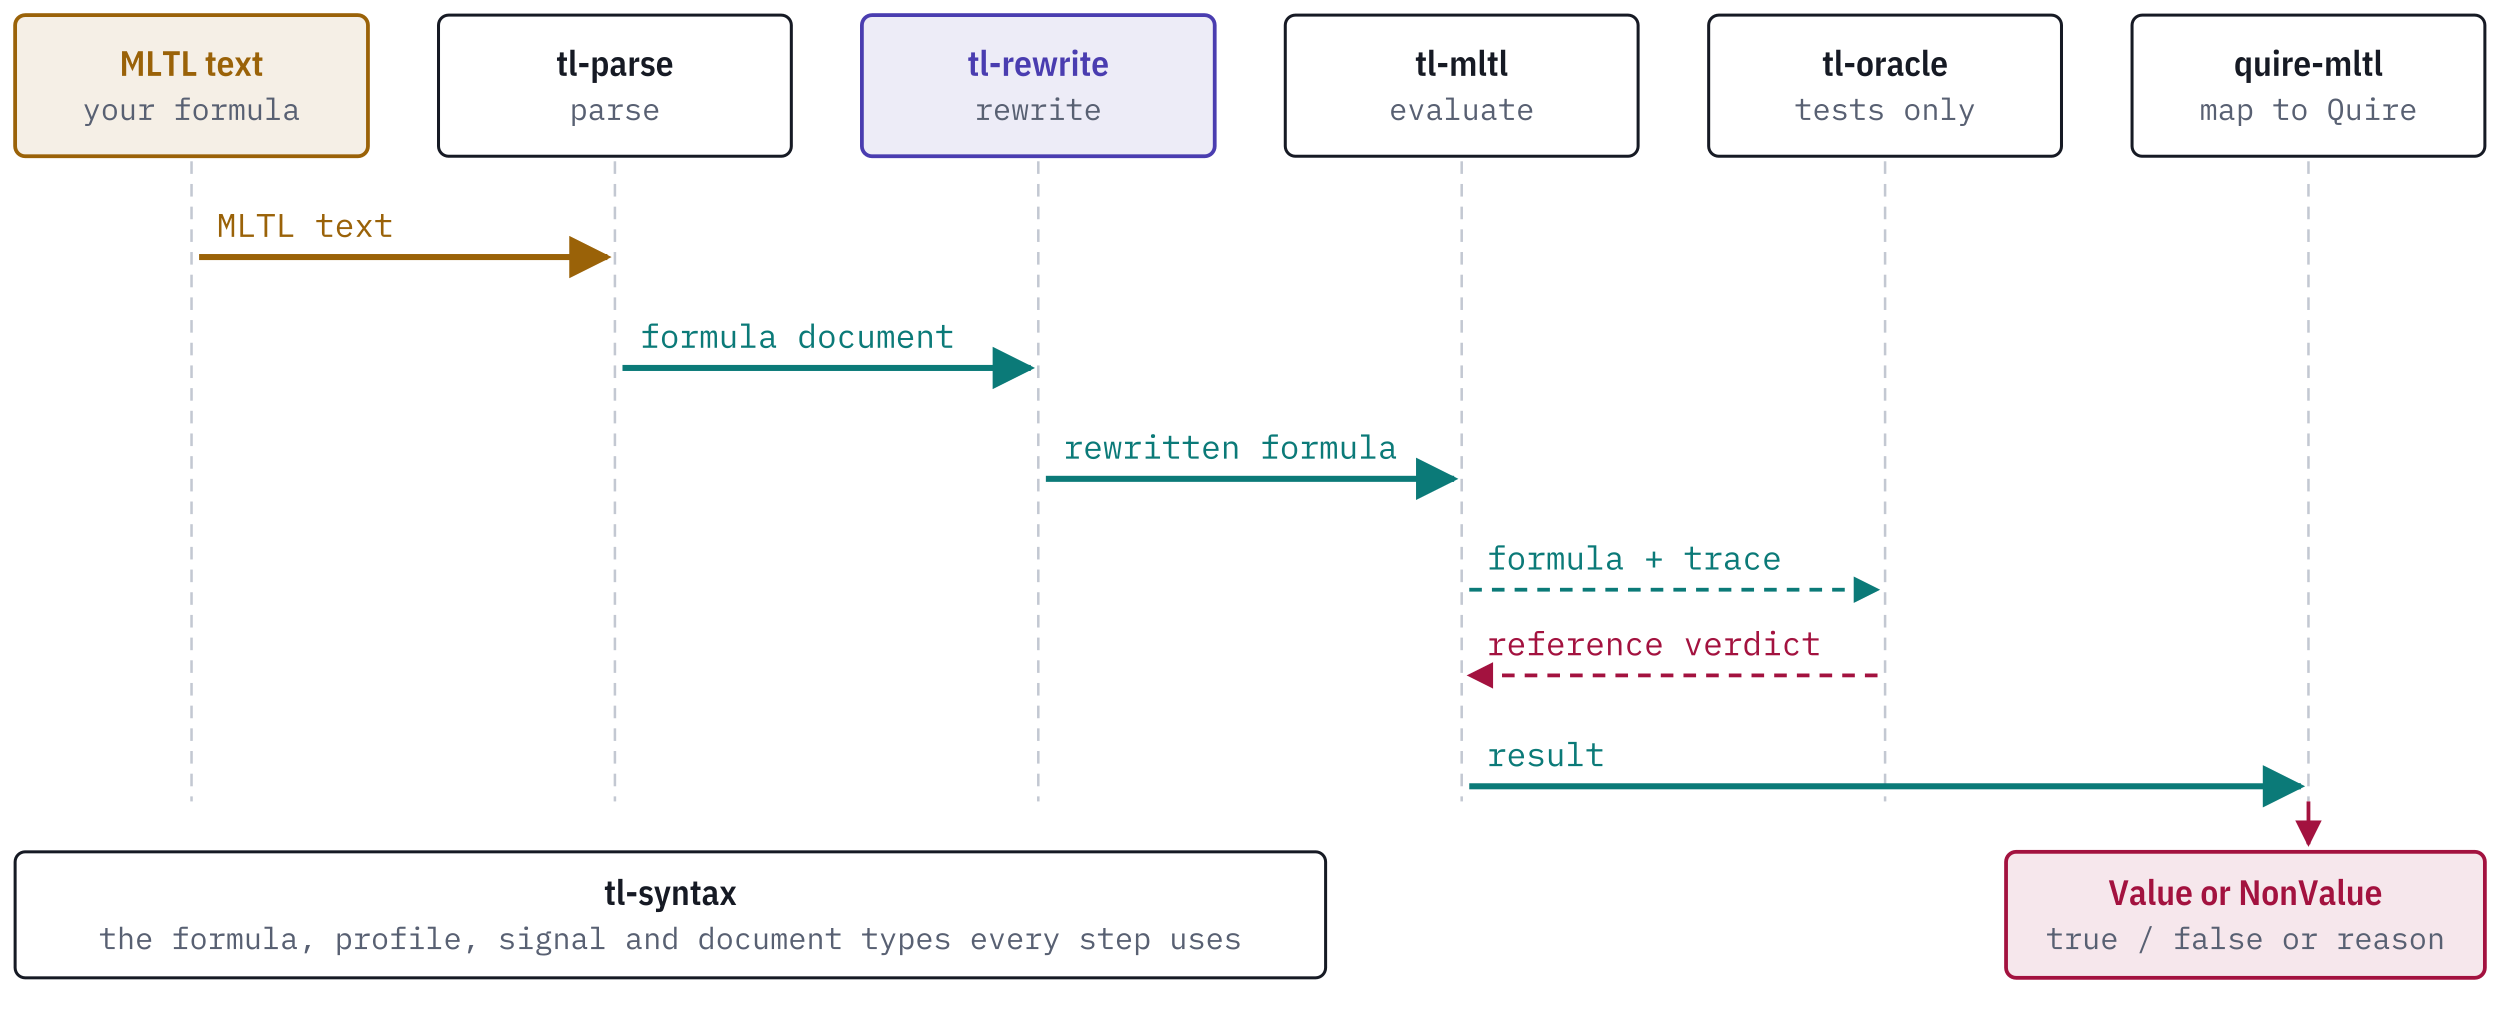
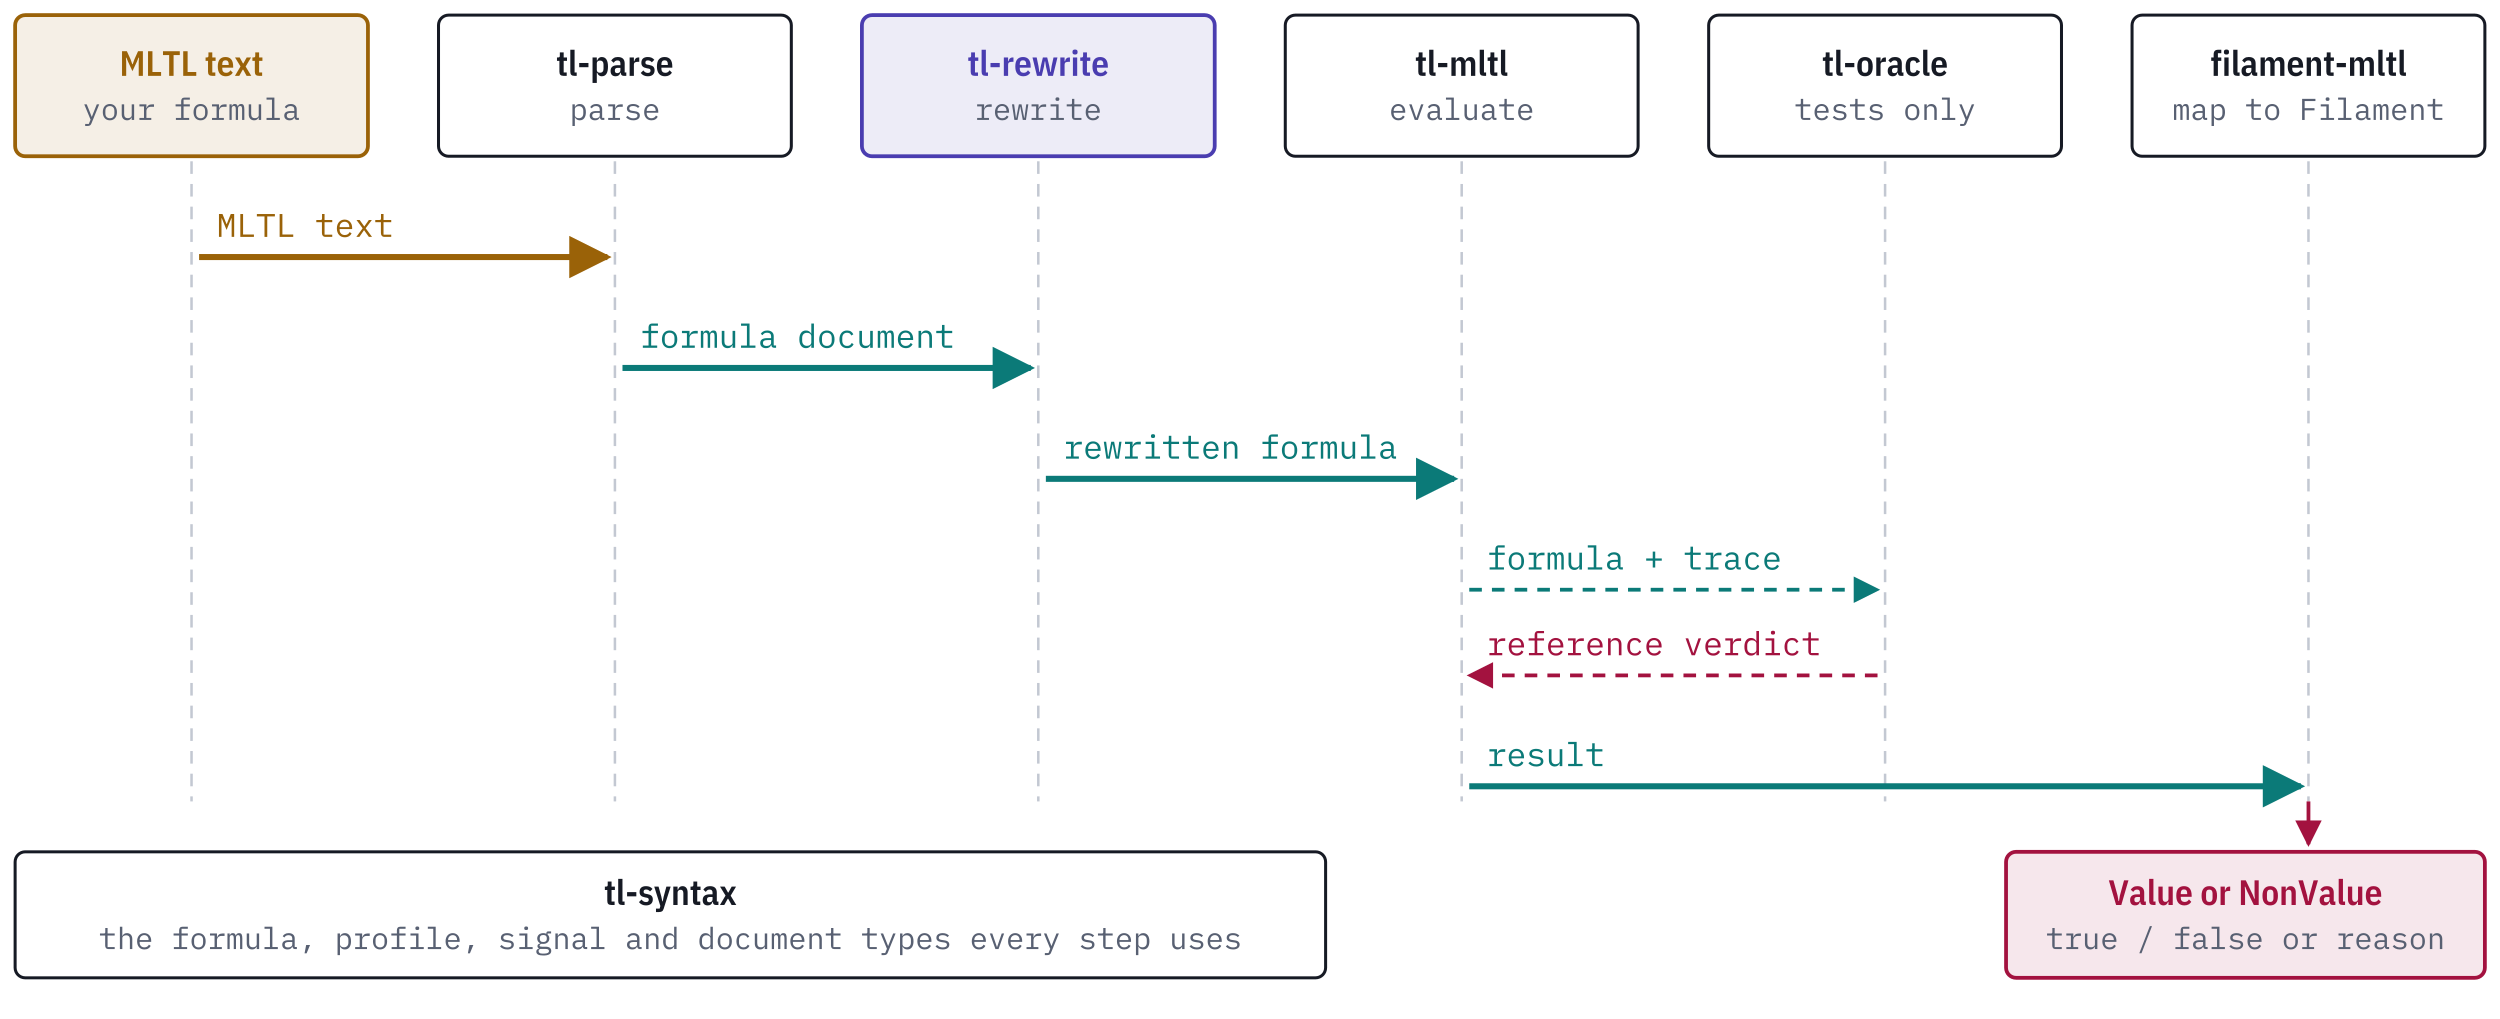
- <svg xmlns="http://www.w3.org/2000/svg" width="992" height="404" viewBox="-6 -6 992 404" role="img" aria-label="A formula moves from text to a Quire outcome. tl-parse turns MLTL text into a formula document, tl-rewrite returns a rewritten document, and tl-mltl evaluates it against a trace. In tests, tl-oracle evaluates the same formula and trace independently and the verdicts are compared. quire-mltl maps the result to a Boolean Value or a typed NonValue reason. All documents use the vocabulary of tl-syntax.">
+ <svg xmlns="http://www.w3.org/2000/svg" width="992" height="404" viewBox="-6 -6 992 404" role="img" aria-label="A formula moves from text to a Filament outcome. tl-parse turns MLTL text into a formula document, tl-rewrite returns a rewritten document, and tl-mltl evaluates it against a trace. In tests, tl-oracle evaluates the same formula and trace independently and the verdicts are compared. filament-mltl maps the result to a Boolean Value or a typed NonValue reason. All documents use the vocabulary of tl-syntax.">
  <defs>
+     <path id="mono_F" d="M90 0V698H530V625H174V390H500V317H174V0Z" />
    <path id="mono_L" d="M120 0V698H204V73H535V0Z" />
    <path id="mono_M" d="M455 350V571H447L300 212L153 571H145V350V0H68V698H176L299 390H305L428 698H532V0H455Z" />
-     <path id="mono_Q" d="M491 -164H374Q315 -164 288 -131Q260 -98 260 -46V-9Q207 -2 168 26Q130 53 105 98Q80 144 68 208Q56 271 56 349Q56 434 70 502Q84 569 114 615Q144 661 190 686Q236 710 300 710Q364 710 410 686Q456 661 486 615Q516 569 530 502Q544 434 544 349Q544 192 495 98Q446 5 340 -9V-96H491ZM300 61Q342 61 371 78Q400 94 419 124Q438 154 446 196Q455 239 455 292V406Q455 458 446 501Q438 544 419 574Q400 604 371 620Q342 637 300 637Q258 637 229 620Q200 604 181 574Q162 544 154 501Q145 458 145 406V292Q145 239 154 196Q162 154 181 124Q200 94 229 78Q258 61 300 61Z" />
    <path id="mono_T" d="M342 625V0H258V625H25V698H575V625Z" />
    <path id="mono_a" d="M495 0Q448 0 428 24Q408 48 403 84H398Q381 39 344 14Q306 -12 243 -12Q162 -12 114 30Q66 72 66 145Q66 217 118 256Q171 295 288 295H398V346Q398 403 366 432Q334 460 275 460Q223 460 190 440Q157 419 137 384L83 424Q93 444 110 463Q127 482 152 496Q177 511 209 520Q241 528 280 528Q371 528 424 482Q478 436 478 354V70H550V0ZM257 55Q288 55 314 62Q339 70 358 82Q377 95 388 112Q398 130 398 150V235H288Q216 235 183 215Q150 195 150 157V136Q150 96 178 76Q207 55 257 55Z" />
    <path id="mono_c" d="M318 -12Q262 -12 218 8Q175 27 145 62Q115 97 100 147Q84 197 84 258Q84 319 100 369Q116 419 146 454Q176 490 219 509Q262 528 317 528Q392 528 439 495Q486 462 508 409L444 375Q430 415 398 437Q365 459 317 459Q282 459 254 448Q227 436 208 415Q189 394 180 365Q170 336 170 302V214Q170 180 180 151Q189 122 208 101Q227 80 255 68Q283 57 319 57Q371 57 405 81Q439 105 459 147L516 108Q493 56 444 22Q396 -12 318 -12Z" />
    <path id="mono_comma" d="M257 136H386L271 -141H204Z" />
    <path id="mono_d" d="M425 84H421Q371 -12 262 -12Q167 -12 114 59Q60 130 60 258Q60 386 114 457Q167 528 262 528Q371 528 421 432H425V740H505V0H425ZM293 59Q320 59 344 66Q368 73 386 86Q404 100 414 120Q425 139 425 165V351Q425 377 414 396Q404 416 386 430Q368 443 344 450Q320 457 293 457Q223 457 184 414Q146 372 146 302V214Q146 144 184 102Q223 59 293 59Z" />
    <path id="mono_e" d="M309 -12Q253 -12 208 7Q164 26 132 62Q101 97 84 146Q67 196 67 257Q67 319 84 369Q102 419 133 454Q164 490 208 509Q251 528 304 528Q356 528 398 509Q441 490 471 456Q501 423 517 377Q533 331 533 276V238H151V214Q151 180 162 151Q173 122 194 101Q214 80 244 68Q273 57 309 57Q361 57 399 81Q437 105 457 147L516 107Q493 55 440 22Q386 -12 309 -12ZM304 462Q271 462 243 450Q215 438 194 417Q174 396 162 368Q151 339 151 305V298H447V309Q447 343 436 371Q426 399 408 420Q389 440 362 451Q336 462 304 462Z" />
    <path id="mono_f" d="M83 68H257V448H73V516H257V622Q257 674 284 707Q312 740 371 740H544V672H337V516H544V448H337V68H521V0H83Z" />
    <path id="mono_g" d="M561 -59Q561 -137 496 -174Q431 -212 301 -212Q176 -212 122 -179Q67 -146 67 -84Q67 -42 89 -19Q111 4 151 15V27Q129 38 117 55Q105 72 105 98Q105 138 132 158Q158 178 198 188V192Q150 213 124 254Q97 295 97 350Q97 389 111 422Q125 455 152 478Q178 502 215 515Q252 528 297 528Q355 528 399 507V516Q399 546 413 566Q427 586 461 586H556V516H440V481Q468 457 483 424Q498 391 498 350Q498 311 484 278Q469 245 443 222Q417 198 380 185Q342 172 297 172Q284 172 272 173Q260 174 248 176Q236 174 223 170Q210 165 199 158Q188 150 181 140Q174 130 174 117Q174 94 197 86Q220 79 257 79H371Q471 79 516 42Q561 4 561 -59ZM486 -63Q486 -32 461 -14Q436 5 374 5H195Q143 -16 143 -65Q143 -99 170 -124Q197 -148 260 -148H338Q408 -148 447 -126Q486 -105 486 -63ZM297 234Q357 234 386 262Q414 290 414 336V365Q414 411 386 438Q357 466 297 466Q237 466 209 438Q181 411 181 365V336Q181 290 209 262Q237 234 297 234Z" />
    <path id="mono_h" d="M98 740H178V432H182Q190 451 202 468Q214 486 232 499Q249 512 273 520Q297 528 329 528Q410 528 459 476Q508 425 508 331V0H428V317Q428 388 397 422Q366 457 306 457Q282 457 259 451Q236 445 218 433Q200 421 189 402Q178 383 178 358V0H98Z" />
    <path id="mono_i" d="M332 630Q297 630 283 644Q269 659 269 681V697Q269 719 283 734Q297 748 332 748Q367 748 381 734Q395 719 395 697V681Q395 659 381 644Q367 630 332 630ZM106 68H292V448H106V516H372V68H546V0H106Z" />
    <path id="mono_l" d="M80 68H260V672H80V740H340V68H520V0H80Z" />
    <path id="mono_m" d="M54 0V516H128V456H132Q144 486 166 507Q188 528 231 528Q276 528 298 506Q320 483 325 447H328Q342 482 368 505Q394 528 440 528Q503 528 524 484Q546 440 546 358V0H472V345Q472 411 458 436Q445 462 409 462Q377 462 357 442Q337 421 337 379V0H263V345Q263 411 250 436Q236 462 201 462Q169 462 148 442Q128 421 128 379V0Z" />
    <path id="mono_n" d="M98 0V516H178V432H182Q190 451 202 468Q214 486 232 499Q249 512 273 520Q297 528 329 528Q410 528 459 476Q508 425 508 331V0H428V317Q428 388 397 422Q366 457 306 457Q282 457 259 451Q236 445 218 433Q200 421 189 402Q178 383 178 358V0Z" />
    <path id="mono_o" d="M300 -12Q246 -12 202 7Q159 26 128 62Q98 97 82 146Q66 196 66 258Q66 319 82 369Q98 419 128 454Q159 490 202 509Q246 528 300 528Q354 528 398 509Q441 490 472 454Q502 419 518 369Q534 319 534 258Q534 196 518 146Q502 97 472 62Q441 26 398 7Q354 -12 300 -12ZM300 57Q367 57 408 97Q449 137 449 221V295Q449 379 408 419Q367 459 300 459Q233 459 192 419Q151 379 151 295V221Q151 137 192 97Q233 57 300 57Z" />
    <path id="mono_p" d="M95 516H175V432H179Q229 528 338 528Q433 528 486 457Q540 386 540 258Q540 130 486 59Q433 -12 338 -12Q229 -12 179 84H175V-200H95ZM307 59Q377 59 416 102Q454 144 454 214V302Q454 372 416 414Q377 457 307 457Q280 457 256 450Q232 443 214 430Q196 416 186 396Q175 377 175 351V165Q175 139 186 120Q196 100 214 86Q232 73 256 66Q280 59 307 59Z" />
    <path id="mono_plus" d="M262 62V271H62V339H262V548H338V339H538V271H338V62Z" />
    <path id="mono_r" d="M77 68H228V448H77V516H308V386H313Q329 447 374 482Q418 516 487 516H559V436H462Q393 436 350 396Q308 356 308 291V68H469V0H77Z" />
    <path id="mono_s" d="M306 -12Q225 -12 166 16Q108 43 67 89L121 136Q158 97 202 76Q246 55 308 55Q368 55 406 76Q445 98 445 144Q445 164 438 178Q430 191 417 199Q404 207 388 212Q372 216 354 219L273 231Q246 235 214 242Q183 249 157 264Q131 280 114 306Q96 332 96 374Q96 413 112 442Q127 470 155 490Q183 509 221 518Q259 528 304 528Q374 528 426 506Q477 484 514 445L462 396Q453 407 440 418Q426 430 406 440Q387 449 361 455Q335 461 301 461Q240 461 208 440Q175 419 175 379Q175 359 182 346Q190 332 203 324Q216 316 232 312Q249 307 266 304L347 292Q375 288 406 281Q437 274 463 258Q489 243 506 217Q524 191 524 149Q524 72 464 30Q405 -12 306 -12Z" />
    <path id="mono_slash" d="M90 -138 438 760H510L162 -138Z" />
    <path id="mono_t" d="M325 0Q266 0 238 33Q211 66 211 118V448H39V516H167Q193 516 204 526Q214 537 214 563V698H291V516H526V448H291V68H526V0Z" />
    <path id="mono_u" d="M422 84H418Q410 65 398 48Q386 30 368 17Q351 4 327 -4Q303 -12 271 -12Q190 -12 141 40Q92 91 92 185V516H172V199Q172 128 203 94Q234 59 294 59Q318 59 341 65Q364 71 382 83Q400 95 411 114Q422 132 422 158V516H502V0H422Z" />
    <path id="mono_v" d="M249 0 64 516H145L219 300L299 67H303L383 300L457 516H536L351 0Z" />
    <path id="mono_w" d="M30 516H101L160 70H169L257 516H345L433 70H442L501 516H570L491 0H387L305 432H297L213 0H109Z" />
    <path id="mono_x" d="M61 0 253 262 66 516H162L240 407L302 321H306L366 407L443 516H535L346 263L540 0H444L357 121L298 203H294L237 121L153 0Z" />
    <path id="mono_y" d="M467 516H547L291 -113Q282 -135 271 -152Q260 -168 245 -178Q230 -189 209 -194Q188 -200 159 -200H83V-132H203L261 10L53 516H135L222 300L299 104H303L380 300Z" />
    <path id="title_L" d="M73 0V698H198V109H443V0Z" />
    <path id="title_M" d="M546 398 554 516H540L494 402L368 133L243 402L197 515H183L191 398V0H73V698H210L314 471L365 328H374L425 471L527 698H664V0H546Z" />
    <path id="title_N" d="M246 397 197 518H183L191 393V0H73V698H212L405 301L454 180H468L460 305V698H578V0H439Z" />
    <path id="title_T" d="M324 589V0H199V589H24V698H500V589Z" />
    <path id="title_V" d="M219 0 14 698H143L261 266L287 112H301L327 266L444 698H569L367 0Z" />
    <path id="title_a" d="M406 0Q325 0 321 89H309Q299 41 264 14Q229 -12 177 -12Q105 -12 69 28Q33 68 33 140Q33 222 84 262Q135 302 231 302H312V347Q312 393 292 415Q273 437 228 437Q191 437 166 420Q141 402 122 370L51 434Q80 479 124 506Q169 534 238 534Q433 534 433 350V97H479V0ZM223 77Q260 77 286 98Q312 120 312 158V227H239Q155 227 155 162V140Q155 107 173 92Q191 77 223 77Z" />
    <path id="title_c" d="M251 -12Q145 -12 90 54Q34 120 34 261Q34 402 90 468Q145 534 251 534Q328 534 374 499Q419 464 439 403L340 359Q332 397 312 416Q291 436 251 436Q161 436 161 328V194Q161 86 251 86Q293 86 315 106Q337 126 348 168L442 123Q396 -12 251 -12Z" />
    <path id="title_e" d="M263 -12Q212 -12 170 4Q127 21 97 54Q67 88 50 140Q34 191 34 261Q34 402 90 468Q147 534 252 534Q357 534 414 468Q470 402 470 261V232H161V198Q161 146 190 116Q219 86 270 86Q313 86 342 104Q372 123 393 158L459 89Q430 43 381 16Q332 -12 263 -12ZM252 441Q161 441 161 333V307H343V333Q343 441 252 441Z" />
+     <path id="title_f" d="M91 425H22V522H91V603Q91 674 122 707Q154 740 220 740H308V643H212V522H308V425H212V0H91Z" />
    <path id="title_hyphen" d="M50 245V365H312V245Z" />
    <path id="title_i" d="M126 604Q88 604 71 620Q54 637 54 665V685Q54 713 71 730Q88 746 126 746Q164 746 181 730Q198 713 198 685V665Q198 637 181 620Q164 604 126 604ZM66 522H187V0H66Z" />
    <path id="title_l" d="M184 0Q121 0 94 28Q66 56 66 116V740H187V97H247V0Z" />
    <path id="title_m" d="M66 0V522H187V435H201Q232 534 324 534Q422 534 451 431H463Q480 484 516 509Q551 534 602 534Q668 534 705 486Q742 439 742 351V0H621V330Q621 432 548 432Q513 432 488 410Q464 389 464 350V0H343V330Q343 384 325 408Q307 432 271 432Q236 432 212 410Q187 389 187 350V0Z" />
    <path id="title_n" d="M66 0V522H187V435H201Q232 534 326 534Q396 534 434 486Q472 439 472 351V0H351V330Q351 432 275 432Q238 432 212 410Q187 389 187 350V0Z" />
    <path id="title_o" d="M253 -12Q149 -12 92 54Q34 120 34 261Q34 402 92 468Q149 534 253 534Q357 534 414 468Q472 402 472 261Q472 120 414 54Q357 -12 253 -12ZM253 86Q345 86 345 194V328Q345 436 253 436Q161 436 161 328V194Q161 86 253 86Z" />
    <path id="title_p" d="M66 522H187V436H201Q212 480 246 507Q279 534 324 534Q416 534 460 464Q504 395 504 261Q504 127 460 58Q416 -12 324 -12Q279 -12 246 15Q212 42 201 86H187V-200H66ZM278 88Q325 88 351 117Q377 146 377 199V323Q377 376 351 405Q325 434 278 434Q237 434 212 414Q187 393 187 356V166Q187 129 212 108Q237 88 278 88Z" />
-     <path id="title_q" d="M357 86H343Q332 42 298 15Q265 -12 220 -12Q128 -12 84 58Q40 127 40 261Q40 395 84 464Q128 534 220 534Q265 534 298 507Q332 480 343 436H357V522H478V-200H357ZM266 88Q307 88 332 108Q357 129 357 166V356Q357 393 332 414Q307 434 266 434Q219 434 193 405Q167 376 167 323V199Q167 146 193 117Q219 88 266 88Z" />
    <path id="title_r" d="M66 0V522H187V415H201Q210 467 238 494Q267 522 313 522H339V398H299Q242 398 214 380Q187 362 187 317V0Z" />
    <path id="title_s" d="M224 -12Q159 -12 110 12Q61 35 24 82L98 154Q123 119 154 101Q185 83 226 83Q302 83 302 147Q302 172 290 186Q277 201 247 206L198 215Q116 230 79 266Q42 302 42 371Q42 453 90 494Q138 534 226 534Q287 534 332 514Q376 494 409 455L338 384Q318 409 290 424Q261 439 226 439Q156 439 156 376Q156 350 170 336Q184 323 214 318L264 309Q346 294 382 258Q417 223 417 159Q417 78 367 33Q317 -12 224 -12Z" />
    <path id="title_t" d="M210 0Q147 0 119 28Q91 56 91 117V425H22V522H58Q84 522 94 534Q103 546 103 572V664H212V522H306V425H212V97H298V0Z" />
    <path id="title_u" d="M346 88H332Q302 -12 205 -12Q135 -12 98 36Q60 83 60 172V522H181V192Q181 89 257 89Q294 89 320 111Q346 133 346 172V522H467V0H346Z" />
    <path id="title_w" d="M16 522H135L186 278L211 110H223L253 278L311 522H433L492 278L522 110H534L559 278L612 522H724L597 0H461L400 254L377 409H364L340 254L279 0H143Z" />
    <path id="title_x" d="M15 0 173 267 17 522H149L242 354H255L348 522H472L318 264L478 0H345L249 176H236L138 0Z" />
    <path id="title_y" d="M353 522H474L275 -109Q258 -162 227 -181Q196 -200 140 -200H58V-103H161L182 -29L8 522H131L209 240L237 103H249L277 241Z" />
    <marker id="ah-code" viewBox="0 0 10 10" refX="9" refY="5" markerWidth="7" markerHeight="7" orient="auto-start-reverse">
      <path d="M0,0 L10,5 L0,10 z" fill="#9a6208" />
    </marker>
    <marker id="ah-evidence" viewBox="0 0 10 10" refX="9" refY="5" markerWidth="7" markerHeight="7" orient="auto-start-reverse">
      <path d="M0,0 L10,5 L0,10 z" fill="#a3123f" />
    </marker>
    <marker id="ah-model" viewBox="0 0 10 10" refX="9" refY="5" markerWidth="7" markerHeight="7" orient="auto-start-reverse">
      <path d="M0,0 L10,5 L0,10 z" fill="#0b7a78" />
    </marker>
  </defs>
  <rect x="0" y="0" width="140" height="56" rx="4" stroke="#9a6208" stroke-width="1.5" fill="#9a6208" fill-opacity="0.1" />
  <g fill="#9a6208" transform="translate(41.4,24.1) scale(0.014,-0.014)">
    <use href="#title_M" x="0" />
    <use href="#title_L" x="737" />
    <use href="#title_T" x="1210" />
    <use href="#title_L" x="1734" />
    <use href="#title_t" x="2419" />
    <use href="#title_e" x="2753" />
    <use href="#title_x" x="3258" />
    <use href="#title_t" x="3746" />
  </g>
  <g fill="#586072" transform="translate(26.8,41.6) scale(0.012,-0.012)">
    <use href="#mono_y" x="0" />
    <use href="#mono_o" x="600" />
    <use href="#mono_u" x="1200" />
    <use href="#mono_r" x="1800" />
    <use href="#mono_f" x="3000" />
    <use href="#mono_o" x="3600" />
    <use href="#mono_r" x="4200" />
    <use href="#mono_m" x="4800" />
    <use href="#mono_u" x="5400" />
    <use href="#mono_l" x="6000" />
    <use href="#mono_a" x="6600" />
  </g>
  <path d="M70,58 L70,312" fill="none" stroke="#c3c8d2" stroke-width="1.0" stroke-dasharray="5 4" />
  <rect x="168" y="0" width="140" height="56" rx="4" stroke="#161a24" stroke-width="1.2" fill="none" />
  <g fill="#161a24" transform="translate(214.7,24.1) scale(0.014,-0.014)">
    <use href="#title_t" x="0" />
    <use href="#title_l" x="334" />
    <use href="#title_hyphen" x="602" />
    <use href="#title_p" x="964" />
    <use href="#title_a" x="1508" />
    <use href="#title_r" x="2015" />
    <use href="#title_s" x="2372" />
    <use href="#title_e" x="2821" />
  </g>
  <g fill="#586072" transform="translate(220,41.6) scale(0.012,-0.012)">
    <use href="#mono_p" x="0" />
    <use href="#mono_a" x="600" />
    <use href="#mono_r" x="1200" />
    <use href="#mono_s" x="1800" />
    <use href="#mono_e" x="2400" />
  </g>
  <path d="M238,58 L238,312" fill="none" stroke="#c3c8d2" stroke-width="1.0" stroke-dasharray="5 4" />
  <rect x="336" y="0" width="140" height="56" rx="4" stroke="#4a3db0" stroke-width="1.5" fill="#4a3db0" fill-opacity="0.1" />
  <g fill="#4a3db0" transform="translate(377.9,24.1) scale(0.014,-0.014)">
    <use href="#title_t" x="0" />
    <use href="#title_l" x="334" />
    <use href="#title_hyphen" x="602" />
    <use href="#title_r" x="964" />
    <use href="#title_e" x="1321" />
    <use href="#title_w" x="1826" />
    <use href="#title_r" x="2565" />
    <use href="#title_i" x="2922" />
    <use href="#title_t" x="3174" />
    <use href="#title_e" x="3508" />
  </g>
  <g fill="#586072" transform="translate(380.8,41.6) scale(0.012,-0.012)">
    <use href="#mono_r" x="0" />
    <use href="#mono_e" x="600" />
    <use href="#mono_w" x="1200" />
    <use href="#mono_r" x="1800" />
    <use href="#mono_i" x="2400" />
    <use href="#mono_t" x="3000" />
    <use href="#mono_e" x="3600" />
  </g>
  <path d="M406,58 L406,312" fill="none" stroke="#c3c8d2" stroke-width="1.0" stroke-dasharray="5 4" />
  <rect x="504" y="0" width="140" height="56" rx="4" stroke="#161a24" stroke-width="1.2" fill="none" />
  <g fill="#161a24" transform="translate(555.5,24.1) scale(0.014,-0.014)">
    <use href="#title_t" x="0" />
    <use href="#title_l" x="334" />
    <use href="#title_hyphen" x="602" />
    <use href="#title_m" x="964" />
    <use href="#title_l" x="1766" />
    <use href="#title_t" x="2034" />
    <use href="#title_l" x="2368" />
  </g>
  <g fill="#586072" transform="translate(545.2,41.6) scale(0.012,-0.012)">
    <use href="#mono_e" x="0" />
    <use href="#mono_v" x="600" />
    <use href="#mono_a" x="1200" />
    <use href="#mono_l" x="1800" />
    <use href="#mono_u" x="2400" />
    <use href="#mono_a" x="3000" />
    <use href="#mono_t" x="3600" />
    <use href="#mono_e" x="4200" />
  </g>
  <path d="M574,58 L574,312" fill="none" stroke="#c3c8d2" stroke-width="1.0" stroke-dasharray="5 4" />
  <rect x="672" y="0" width="140" height="56" rx="4" stroke="#161a24" stroke-width="1.2" fill="none" />
  <g fill="#161a24" transform="translate(717,24.1) scale(0.014,-0.014)">
    <use href="#title_t" x="0" />
    <use href="#title_l" x="334" />
    <use href="#title_hyphen" x="602" />
    <use href="#title_o" x="964" />
    <use href="#title_r" x="1470" />
    <use href="#title_a" x="1827" />
    <use href="#title_c" x="2334" />
    <use href="#title_l" x="2798" />
    <use href="#title_e" x="3066" />
  </g>
  <g fill="#586072" transform="translate(706,41.6) scale(0.012,-0.012)">
    <use href="#mono_t" x="0" />
    <use href="#mono_e" x="600" />
    <use href="#mono_s" x="1200" />
    <use href="#mono_t" x="1800" />
    <use href="#mono_s" x="2400" />
    <use href="#mono_o" x="3600" />
    <use href="#mono_n" x="4200" />
    <use href="#mono_l" x="4800" />
    <use href="#mono_y" x="5400" />
  </g>
  <path d="M742,58 L742,312" fill="none" stroke="#c3c8d2" stroke-width="1.0" stroke-dasharray="5 4" />
  <rect x="840" y="0" width="140" height="56" rx="4" stroke="#161a24" stroke-width="1.2" fill="none" />
-   <g fill="#161a24" transform="translate(880.4,24.1) scale(0.014,-0.014)">
-     <use href="#title_q" x="0" />
-     <use href="#title_u" x="544" />
-     <use href="#title_i" x="1077" />
-     <use href="#title_r" x="1329" />
-     <use href="#title_e" x="1686" />
-     <use href="#title_hyphen" x="2191" />
-     <use href="#title_m" x="2553" />
-     <use href="#title_l" x="3355" />
-     <use href="#title_t" x="3623" />
-     <use href="#title_l" x="3957" />
-   </g>
-   <g fill="#586072" transform="translate(866.8,41.6) scale(0.012,-0.012)">
+   <g fill="#161a24" transform="translate(871.1,24.1) scale(0.014,-0.014)">
+     <use href="#title_f" x="0" />
+     <use href="#title_i" x="328" />
+     <use href="#title_l" x="580" />
+     <use href="#title_a" x="848" />
+     <use href="#title_m" x="1355" />
+     <use href="#title_e" x="2157" />
+     <use href="#title_n" x="2662" />
+     <use href="#title_t" x="3194" />
+     <use href="#title_hyphen" x="3528" />
+     <use href="#title_m" x="3890" />
+     <use href="#title_l" x="4692" />
+     <use href="#title_t" x="4960" />
+     <use href="#title_l" x="5294" />
+   </g>
+   <g fill="#586072" transform="translate(856,41.6) scale(0.012,-0.012)">
    <use href="#mono_m" x="0" />
    <use href="#mono_a" x="600" />
    <use href="#mono_p" x="1200" />
    <use href="#mono_t" x="2400" />
    <use href="#mono_o" x="3000" />
-     <use href="#mono_Q" x="4200" />
-     <use href="#mono_u" x="4800" />
-     <use href="#mono_i" x="5400" />
-     <use href="#mono_r" x="6000" />
-     <use href="#mono_e" x="6600" />
+     <use href="#mono_F" x="4200" />
+     <use href="#mono_i" x="4800" />
+     <use href="#mono_l" x="5400" />
+     <use href="#mono_a" x="6000" />
+     <use href="#mono_m" x="6600" />
+     <use href="#mono_e" x="7200" />
+     <use href="#mono_n" x="7800" />
+     <use href="#mono_t" x="8400" />
  </g>
  <path d="M910,58 L910,312" fill="none" stroke="#c3c8d2" stroke-width="1.0" stroke-dasharray="5 4" />
  <path d="M73,96 L235,96" fill="none" stroke="#9a6208" stroke-width="2.4" marker-end="url(#ah-code)" />
  <g fill="#9a6208" transform="translate(80,88) scale(0.013,-0.013)">
    <use href="#mono_M" x="0" />
    <use href="#mono_L" x="600" />
    <use href="#mono_T" x="1200" />
    <use href="#mono_L" x="1800" />
    <use href="#mono_t" x="3000" />
    <use href="#mono_e" x="3600" />
    <use href="#mono_x" x="4200" />
    <use href="#mono_t" x="4800" />
  </g>
  <path d="M241,140 L403,140" fill="none" stroke="#0b7a78" stroke-width="2.4" marker-end="url(#ah-model)" />
  <g fill="#0b7a78" transform="translate(248,132) scale(0.013,-0.013)">
    <use href="#mono_f" x="0" />
    <use href="#mono_o" x="600" />
    <use href="#mono_r" x="1200" />
    <use href="#mono_m" x="1800" />
    <use href="#mono_u" x="2400" />
    <use href="#mono_l" x="3000" />
    <use href="#mono_a" x="3600" />
    <use href="#mono_d" x="4800" />
    <use href="#mono_o" x="5400" />
    <use href="#mono_c" x="6000" />
    <use href="#mono_u" x="6600" />
    <use href="#mono_m" x="7200" />
    <use href="#mono_e" x="7800" />
    <use href="#mono_n" x="8400" />
    <use href="#mono_t" x="9000" />
  </g>
  <path d="M409,184 L571,184" fill="none" stroke="#0b7a78" stroke-width="2.4" marker-end="url(#ah-model)" />
  <g fill="#0b7a78" transform="translate(416,176) scale(0.013,-0.013)">
    <use href="#mono_r" x="0" />
    <use href="#mono_e" x="600" />
    <use href="#mono_w" x="1200" />
    <use href="#mono_r" x="1800" />
    <use href="#mono_i" x="2400" />
    <use href="#mono_t" x="3000" />
    <use href="#mono_t" x="3600" />
    <use href="#mono_e" x="4200" />
    <use href="#mono_n" x="4800" />
    <use href="#mono_f" x="6000" />
    <use href="#mono_o" x="6600" />
    <use href="#mono_r" x="7200" />
    <use href="#mono_m" x="7800" />
    <use href="#mono_u" x="8400" />
    <use href="#mono_l" x="9000" />
    <use href="#mono_a" x="9600" />
  </g>
  <path d="M577,228 L739,228" fill="none" stroke="#0b7a78" stroke-width="1.5" stroke-dasharray="5 4" marker-end="url(#ah-model)" />
  <g fill="#0b7a78" transform="translate(584,220) scale(0.013,-0.013)">
    <use href="#mono_f" x="0" />
    <use href="#mono_o" x="600" />
    <use href="#mono_r" x="1200" />
    <use href="#mono_m" x="1800" />
    <use href="#mono_u" x="2400" />
    <use href="#mono_l" x="3000" />
    <use href="#mono_a" x="3600" />
    <use href="#mono_plus" x="4800" />
    <use href="#mono_t" x="6000" />
    <use href="#mono_r" x="6600" />
    <use href="#mono_a" x="7200" />
    <use href="#mono_c" x="7800" />
    <use href="#mono_e" x="8400" />
  </g>
  <path d="M739,262 L577,262" fill="none" stroke="#a3123f" stroke-width="1.5" stroke-dasharray="5 4" marker-end="url(#ah-evidence)" />
  <g fill="#a3123f" transform="translate(584,254) scale(0.013,-0.013)">
    <use href="#mono_r" x="0" />
    <use href="#mono_e" x="600" />
    <use href="#mono_f" x="1200" />
    <use href="#mono_e" x="1800" />
    <use href="#mono_r" x="2400" />
    <use href="#mono_e" x="3000" />
    <use href="#mono_n" x="3600" />
    <use href="#mono_c" x="4200" />
    <use href="#mono_e" x="4800" />
    <use href="#mono_v" x="6000" />
    <use href="#mono_e" x="6600" />
    <use href="#mono_r" x="7200" />
    <use href="#mono_d" x="7800" />
    <use href="#mono_i" x="8400" />
    <use href="#mono_c" x="9000" />
    <use href="#mono_t" x="9600" />
  </g>
  <path d="M577,306 L907,306" fill="none" stroke="#0b7a78" stroke-width="2.4" marker-end="url(#ah-model)" />
  <g fill="#0b7a78" transform="translate(584,298) scale(0.013,-0.013)">
    <use href="#mono_r" x="0" />
    <use href="#mono_e" x="600" />
    <use href="#mono_s" x="1200" />
    <use href="#mono_u" x="1800" />
    <use href="#mono_l" x="2400" />
    <use href="#mono_t" x="3000" />
  </g>
  <rect x="790" y="332" width="190" height="50" rx="4" stroke="#a3123f" stroke-width="1.5" fill="#a3123f" fill-opacity="0.1" />
  <g fill="#a3123f" transform="translate(830.6,353.1) scale(0.014,-0.014)">
    <use href="#title_V" x="0" />
    <use href="#title_a" x="583" />
    <use href="#title_l" x="1090" />
    <use href="#title_u" x="1358" />
    <use href="#title_e" x="1891" />
    <use href="#title_o" x="2608" />
    <use href="#title_r" x="3114" />
    <use href="#title_N" x="3683" />
    <use href="#title_o" x="4334" />
    <use href="#title_n" x="4840" />
    <use href="#title_V" x="5372" />
    <use href="#title_a" x="5955" />
    <use href="#title_l" x="6462" />
    <use href="#title_u" x="6730" />
    <use href="#title_e" x="7263" />
  </g>
  <g fill="#586072" transform="translate(805.8,370.6) scale(0.012,-0.012)">
    <use href="#mono_t" x="0" />
    <use href="#mono_r" x="600" />
    <use href="#mono_u" x="1200" />
    <use href="#mono_e" x="1800" />
    <use href="#mono_slash" x="3000" />
    <use href="#mono_f" x="4200" />
    <use href="#mono_a" x="4800" />
    <use href="#mono_l" x="5400" />
    <use href="#mono_s" x="6000" />
    <use href="#mono_e" x="6600" />
    <use href="#mono_o" x="7800" />
    <use href="#mono_r" x="8400" />
    <use href="#mono_r" x="9600" />
    <use href="#mono_e" x="10200" />
    <use href="#mono_a" x="10800" />
    <use href="#mono_s" x="11400" />
    <use href="#mono_o" x="12000" />
    <use href="#mono_n" x="12600" />
  </g>
  <path d="M910,312 L910,329" fill="none" stroke="#a3123f" stroke-width="1.5" marker-end="url(#ah-evidence)" />
  <rect x="0" y="332" width="520" height="50" rx="4" stroke="#161a24" stroke-width="1.2" fill="none" />
  <g fill="#161a24" transform="translate(233.7,353.1) scale(0.014,-0.014)">
    <use href="#title_t" x="0" />
    <use href="#title_l" x="334" />
    <use href="#title_hyphen" x="602" />
    <use href="#title_s" x="964" />
    <use href="#title_y" x="1413" />
    <use href="#title_n" x="1896" />
    <use href="#title_t" x="2428" />
    <use href="#title_a" x="2762" />
    <use href="#title_x" x="3269" />
  </g>
  <g fill="#586072" transform="translate(33.2,370.6) scale(0.012,-0.012)">
    <use href="#mono_t" x="0" />
    <use href="#mono_h" x="600" />
    <use href="#mono_e" x="1200" />
    <use href="#mono_f" x="2400" />
    <use href="#mono_o" x="3000" />
    <use href="#mono_r" x="3600" />
    <use href="#mono_m" x="4200" />
    <use href="#mono_u" x="4800" />
    <use href="#mono_l" x="5400" />
    <use href="#mono_a" x="6000" />
    <use href="#mono_comma" x="6600" />
    <use href="#mono_p" x="7800" />
    <use href="#mono_r" x="8400" />
    <use href="#mono_o" x="9000" />
    <use href="#mono_f" x="9600" />
    <use href="#mono_i" x="10200" />
    <use href="#mono_l" x="10800" />
    <use href="#mono_e" x="11400" />
    <use href="#mono_comma" x="12000" />
    <use href="#mono_s" x="13200" />
    <use href="#mono_i" x="13800" />
    <use href="#mono_g" x="14400" />
    <use href="#mono_n" x="15000" />
    <use href="#mono_a" x="15600" />
    <use href="#mono_l" x="16200" />
    <use href="#mono_a" x="17400" />
    <use href="#mono_n" x="18000" />
    <use href="#mono_d" x="18600" />
    <use href="#mono_d" x="19800" />
    <use href="#mono_o" x="20400" />
    <use href="#mono_c" x="21000" />
    <use href="#mono_u" x="21600" />
    <use href="#mono_m" x="22200" />
    <use href="#mono_e" x="22800" />
    <use href="#mono_n" x="23400" />
    <use href="#mono_t" x="24000" />
    <use href="#mono_t" x="25200" />
    <use href="#mono_y" x="25800" />
    <use href="#mono_p" x="26400" />
    <use href="#mono_e" x="27000" />
    <use href="#mono_s" x="27600" />
    <use href="#mono_e" x="28800" />
    <use href="#mono_v" x="29400" />
    <use href="#mono_e" x="30000" />
    <use href="#mono_r" x="30600" />
    <use href="#mono_y" x="31200" />
    <use href="#mono_s" x="32400" />
    <use href="#mono_t" x="33000" />
    <use href="#mono_e" x="33600" />
    <use href="#mono_p" x="34200" />
    <use href="#mono_u" x="35400" />
    <use href="#mono_s" x="36000" />
    <use href="#mono_e" x="36600" />
    <use href="#mono_s" x="37200" />
  </g>
</svg>
